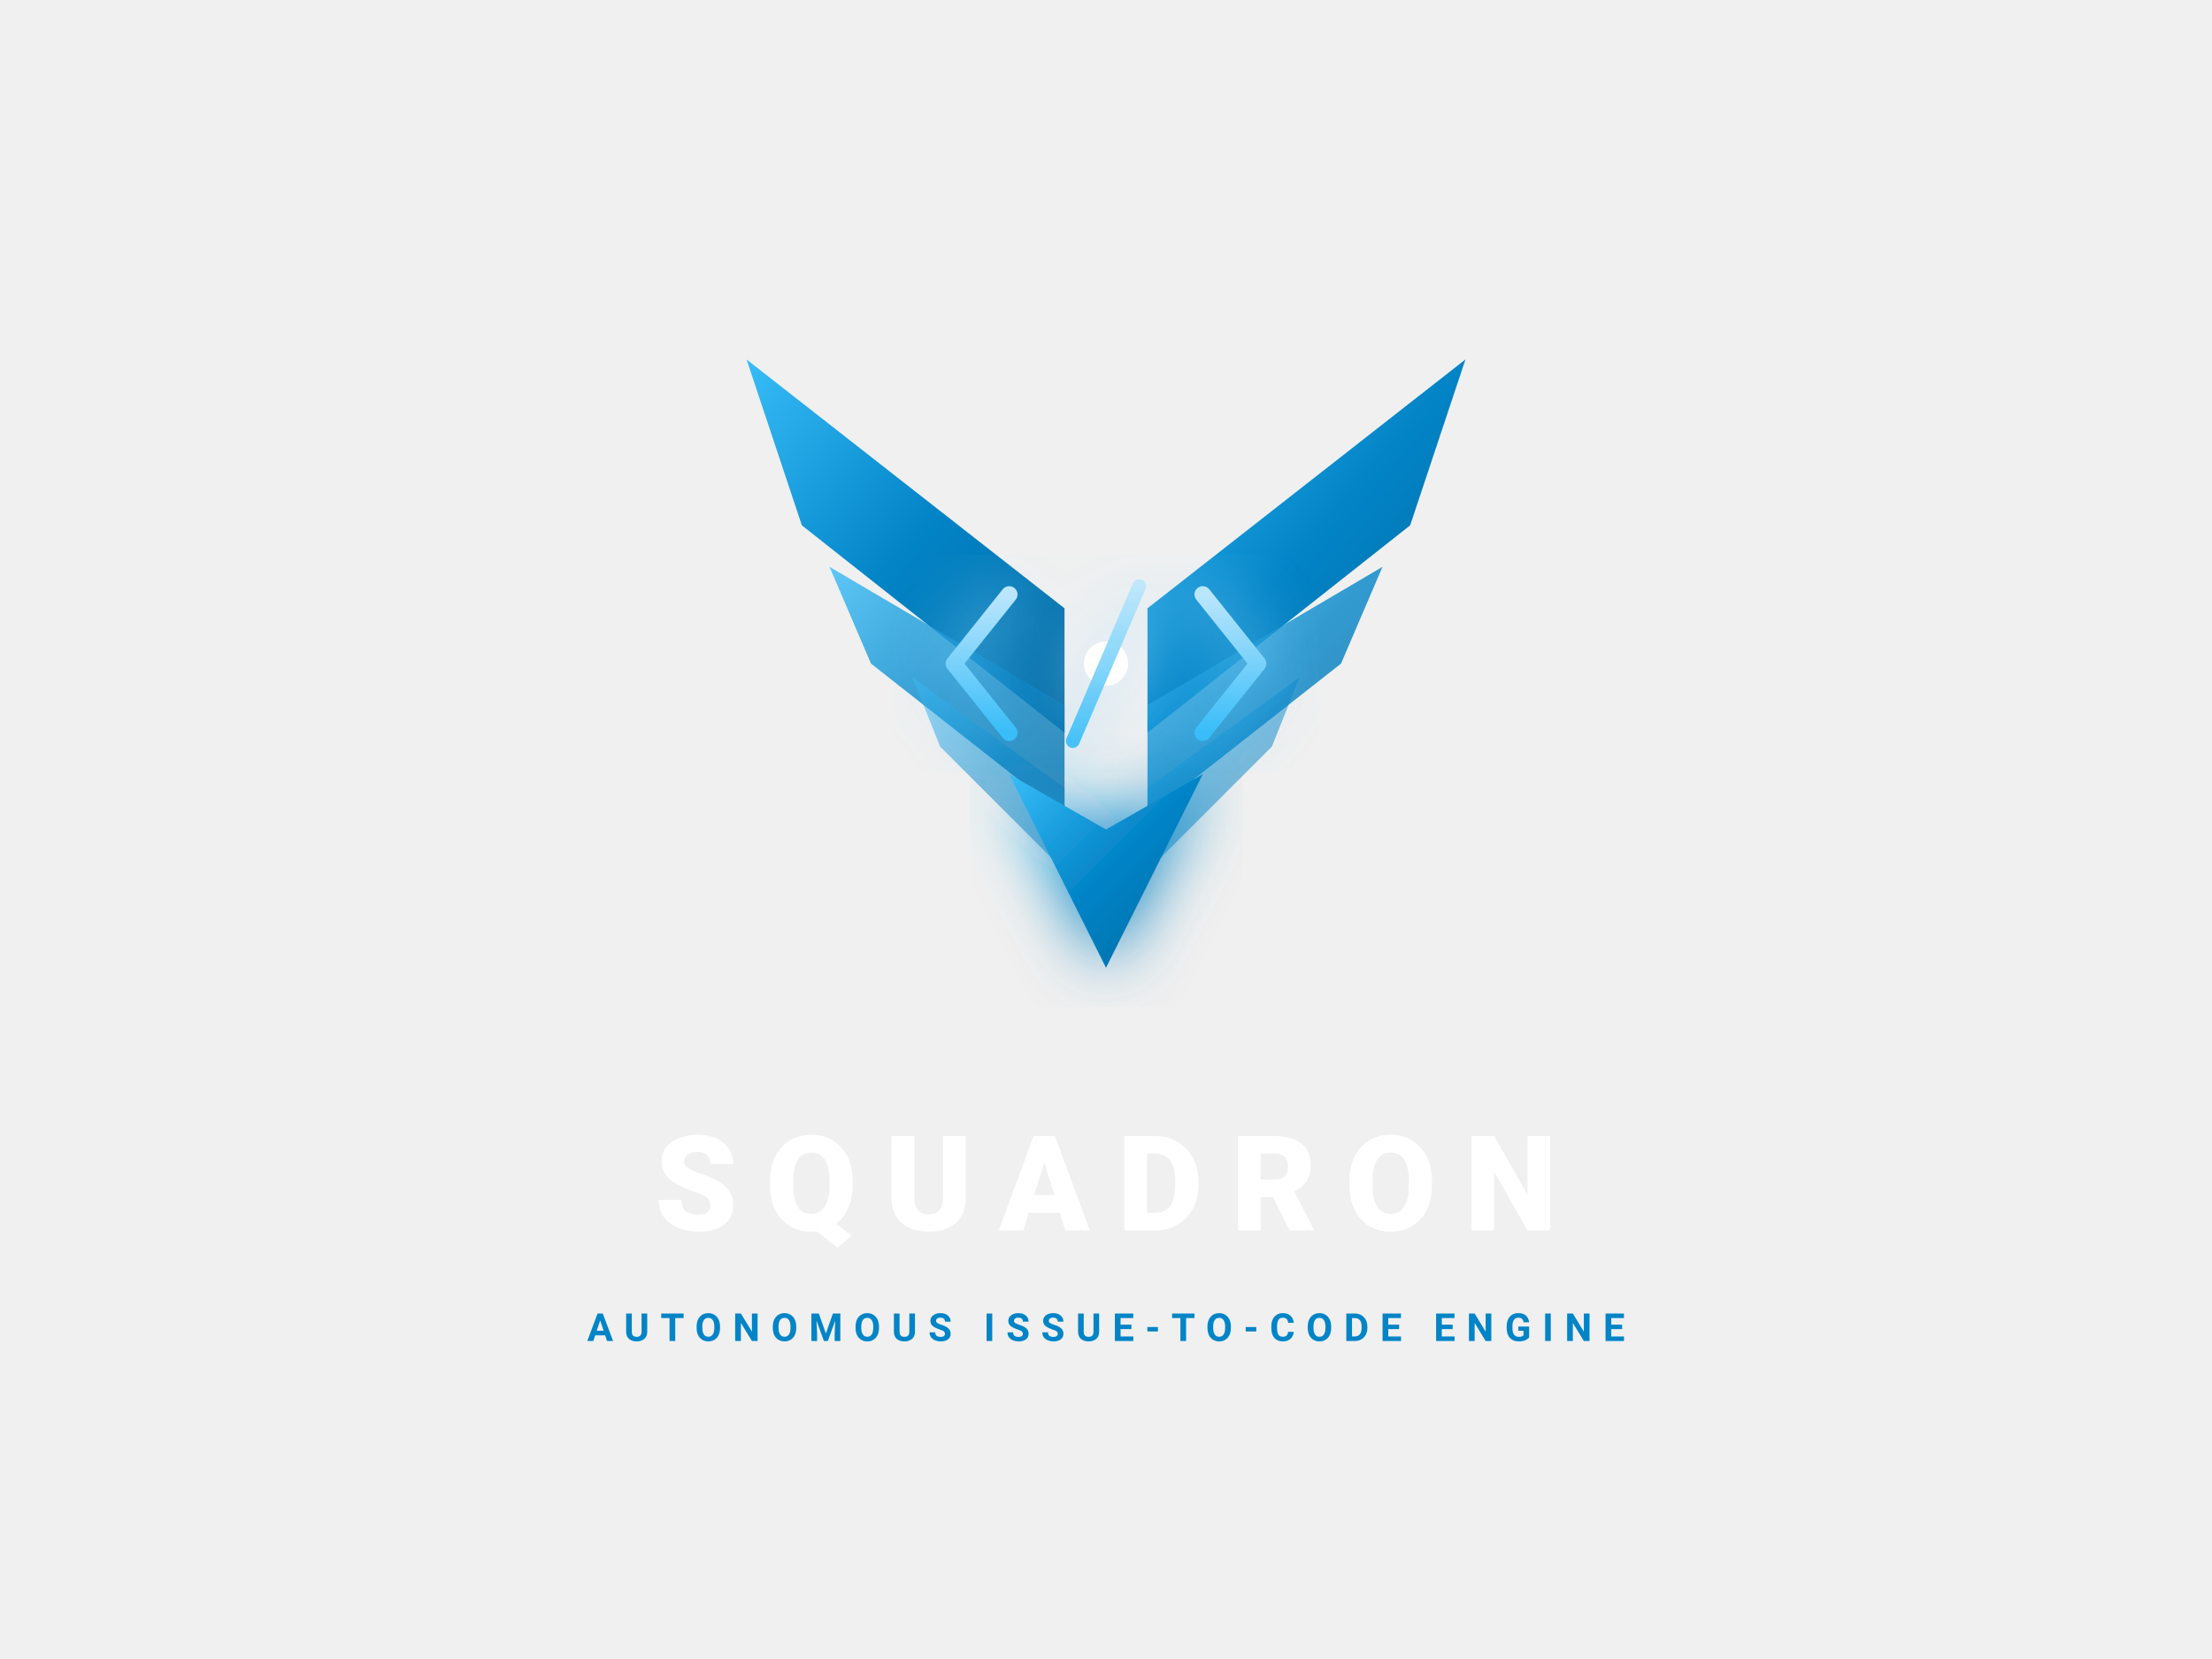
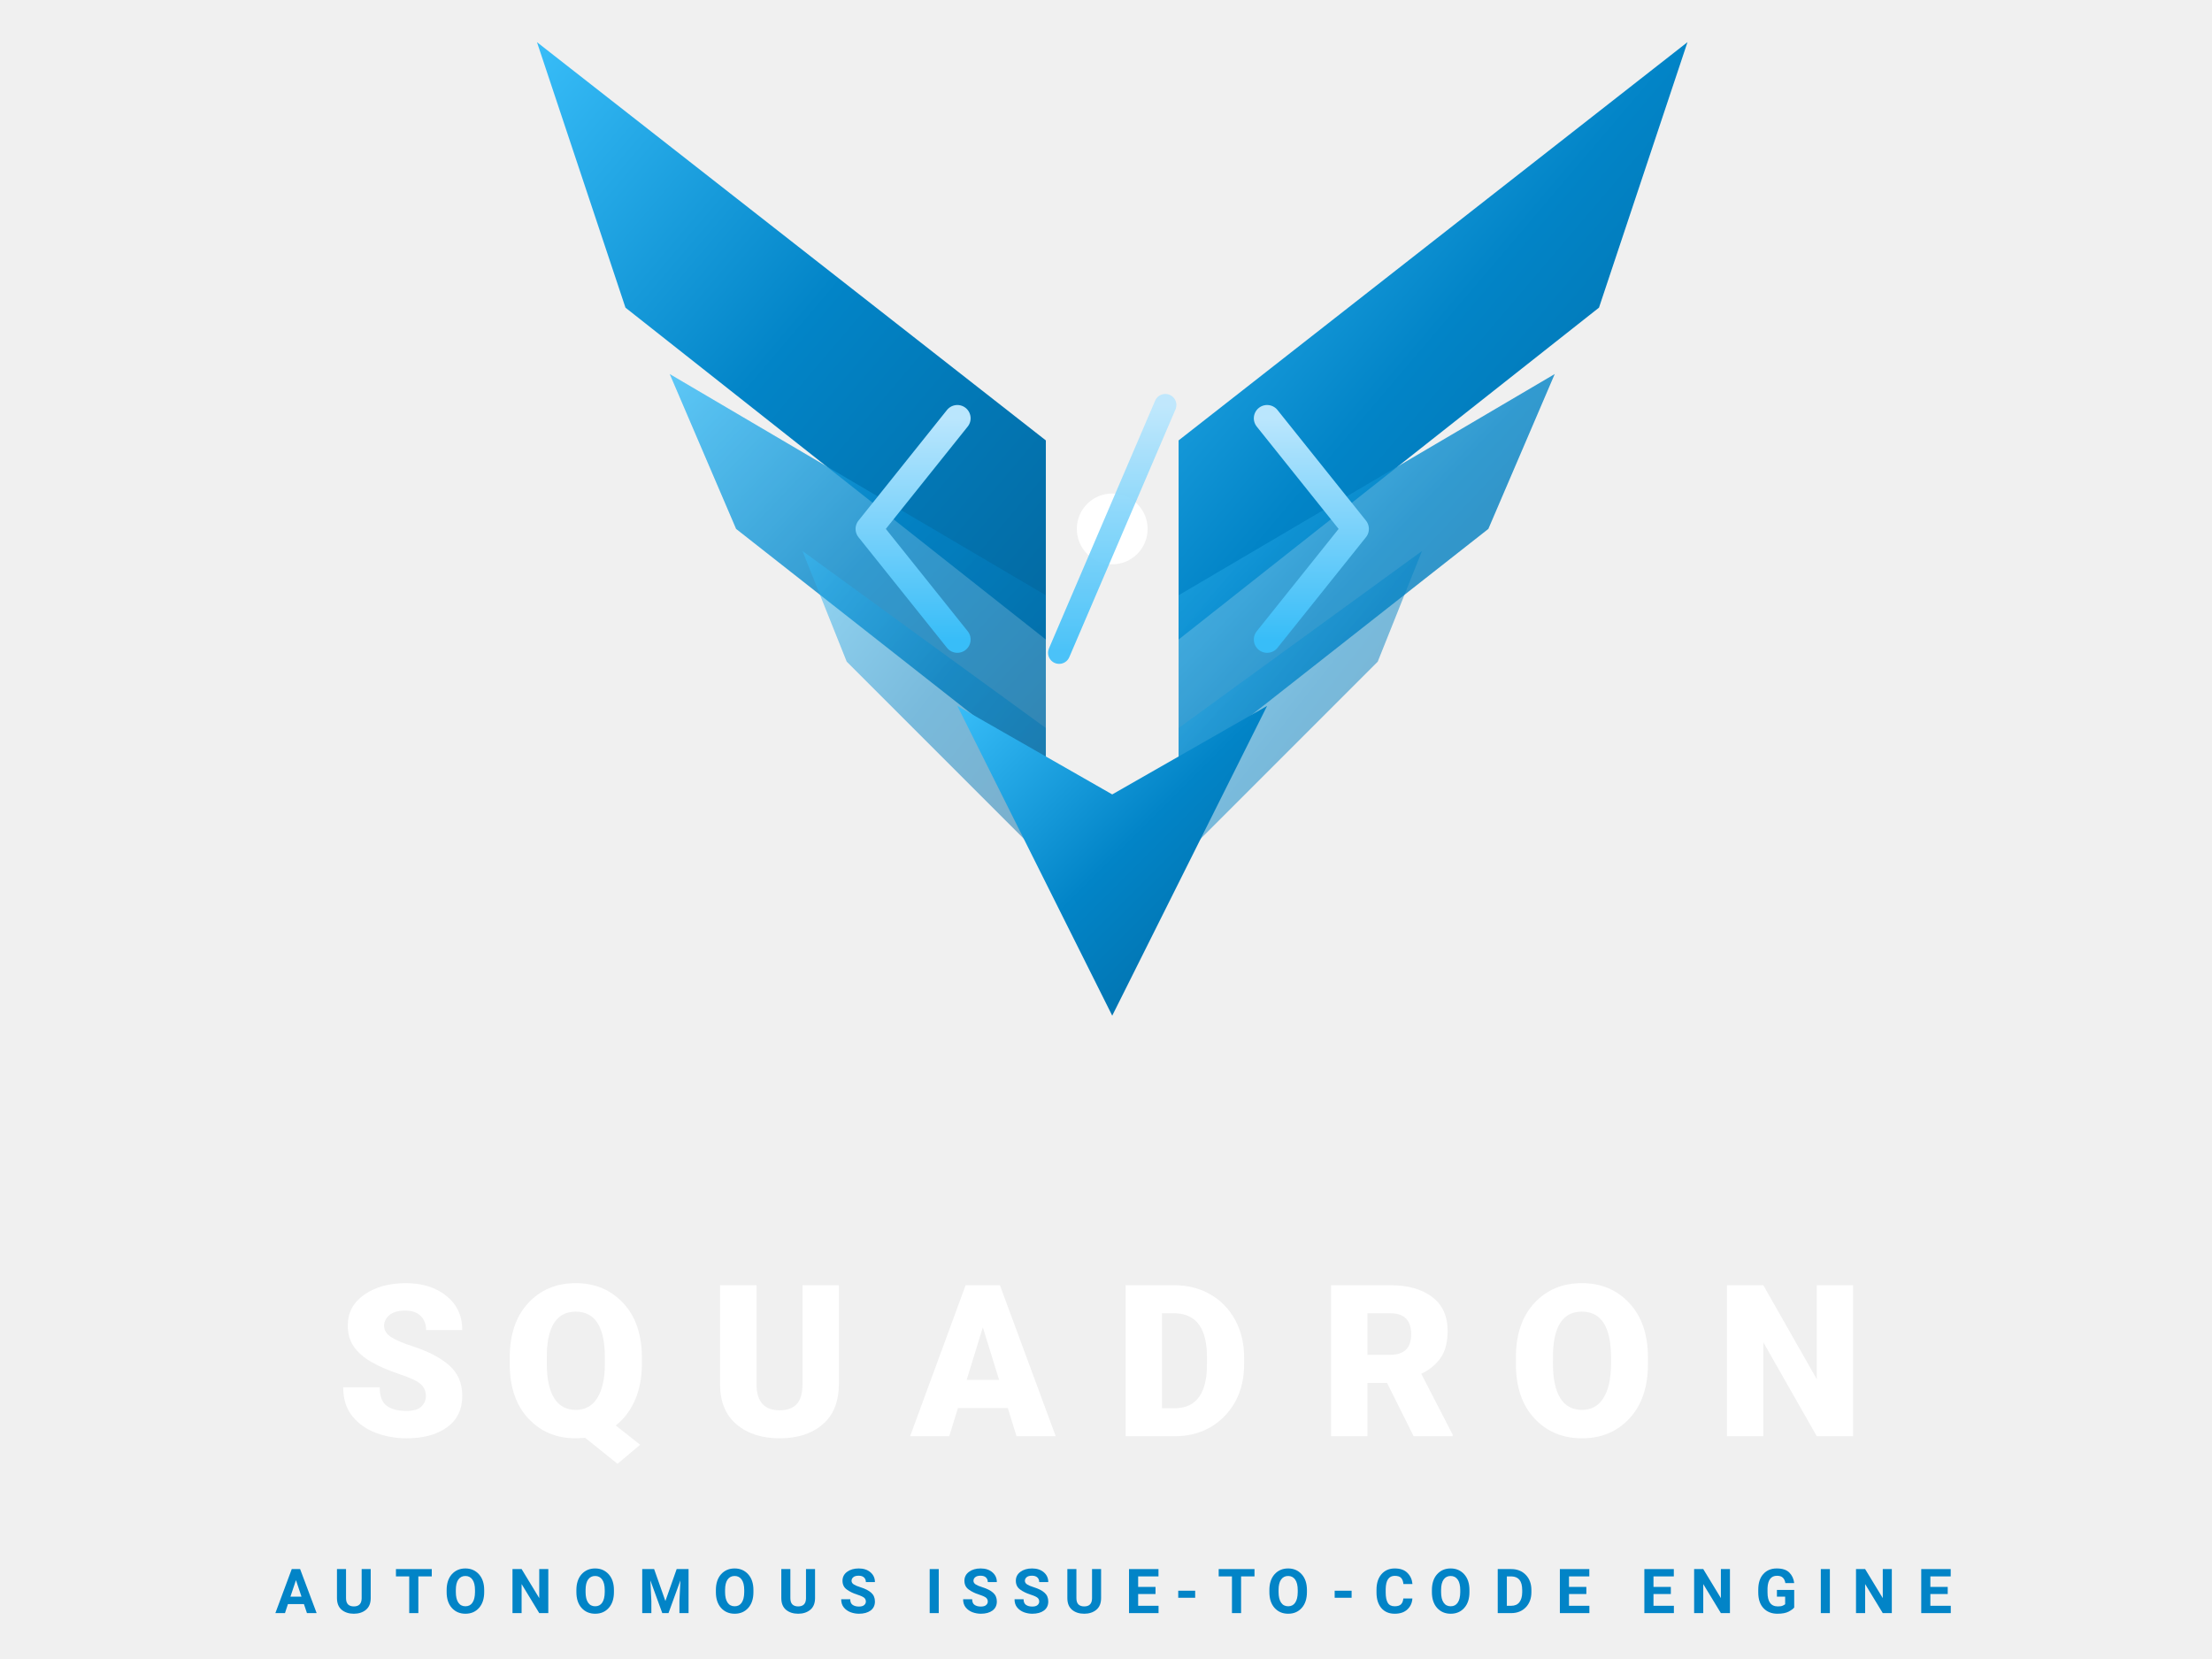
- <svg xmlns="http://www.w3.org/2000/svg" viewBox="0 0 800 600" width="100%" height="100%">
+ <svg xmlns="http://www.w3.org/2000/svg" version="1.1" width="800" height="600" viewBox="0 0 800 600" xml:space="preserve">
  <defs>
-     <linearGradient id="primaryGrad" x1="0%" y1="0%" x2="100%" y2="100%">
-       <stop offset="0%" stop-color="#38bdf8" />
-       <stop offset="50%" stop-color="#0284c7" />
-       <stop offset="100%" stop-color="#0369a1" />
-     </linearGradient>
-     <linearGradient id="accentGrad" x1="0%" y1="0%" x2="0%" y2="100%">
-       <stop offset="0%" stop-color="#bae6fd" />
-       <stop offset="100%" stop-color="#38bdf8" />
-     </linearGradient>
-     <filter id="glow" x="-20%" y="-20%" width="140%" height="140%">
-       <feGaussianBlur stdDeviation="12" result="blur" />
-       <feMerge>
-         <feMergeNode in="blur" />
-         <feMergeNode in="SourceGraphic" />
-       </feMerge>
-     </filter>
-   </defs>
-   <g transform="translate(400, 230)">
-     <path d="M -15 -10 L -130 -100 L -110 -40 L -15 35 Z" fill="url(#primaryGrad)" />
-     <path d="M -15 25 L -100 -25 L -85 10 L -15 65 Z" fill="url(#primaryGrad)" opacity="0.8" />
-     <path d="M -15 55 L -70 15 L -60 40 L -15 85 Z" fill="url(#primaryGrad)" opacity="0.5" />
-     <path d="M 15 -10 L 130 -100 L 110 -40 L 15 35 Z" fill="url(#primaryGrad)" />
-     <path d="M 15 25 L 100 -25 L 85 10 L 15 65 Z" fill="url(#primaryGrad)" opacity="0.8" />
-     <path d="M 15 55 L 70 15 L 60 40 L 15 85 Z" fill="url(#primaryGrad)" opacity="0.5" />
-     <path d="M 0 120 L -35 50 L 0 70 L 35 50 Z" fill="url(#primaryGrad)" filter="url(#glow)" />
-     <g transform="translate(0, 10)" filter="url(#glow)">
-       <circle cx="0" cy="0" r="8" fill="#ffffff" />
-       <path d="M -35 -25 L -55 0 L -35 25" fill="none" stroke="url(#accentGrad)" stroke-width="6" stroke-linecap="round" stroke-linejoin="round" />
-       <path d="M 35 -25 L 55 0 L 35 25" fill="none" stroke="url(#accentGrad)" stroke-width="6" stroke-linecap="round" stroke-linejoin="round" />
-       <line x1="12" y1="-28" x2="-12" y2="28" stroke="url(#accentGrad)" stroke-width="5" stroke-linecap="round" opacity="0.9" />
+ </defs>
+   <g transform="matrix(1.6004 0 0 1.6004 402.2513 302.1336)">
+     <g style="">
+       <g transform="matrix(1 0 0 1 -72.5 -111.7621)">
+         <linearGradient id="SVGID_primaryGrad_0" gradientUnits="objectBoundingBox" gradientTransform="matrix(1 0 0 1 0 0)" x1="0" y1="0" x2="1" y2="1">
+           <stop offset="0%" style="stop-color:rgb(56,189,248);stop-opacity: 1" />
+           <stop offset="50%" style="stop-color:rgb(2,132,199);stop-opacity: 1" />
+           <stop offset="100%" style="stop-color:rgb(3,105,161);stop-opacity: 1" />
+         </linearGradient>
+         <path style="stroke: none; stroke-width: 1; stroke-dasharray: none; stroke-linecap: butt; stroke-dashoffset: 0; stroke-linejoin: miter; stroke-miterlimit: 4; fill: url(#SVGID_primaryGrad_0); fill-rule: nonzero; opacity: 1;" transform=" translate(72.5, 32.5)" d="M -15 -10 L -130 -100 L -110 -40 L -15 35 Z" stroke-linecap="round" />
+       </g>
+       <g transform="matrix(1 0 0 1 -57.5 -59.2621)">
+         <linearGradient id="SVGID_primaryGrad_1" gradientUnits="objectBoundingBox" gradientTransform="matrix(1 0 0 1 0 0)" x1="0" y1="0" x2="1" y2="1">
+           <stop offset="0%" style="stop-color:rgb(56,189,248);stop-opacity: 1" />
+           <stop offset="50%" style="stop-color:rgb(2,132,199);stop-opacity: 1" />
+           <stop offset="100%" style="stop-color:rgb(3,105,161);stop-opacity: 1" />
+         </linearGradient>
+         <path style="stroke: none; stroke-width: 1; stroke-dasharray: none; stroke-linecap: butt; stroke-dashoffset: 0; stroke-linejoin: miter; stroke-miterlimit: 4; fill: url(#SVGID_primaryGrad_1); fill-rule: nonzero; opacity: 0.8;" transform=" translate(57.5, -20)" d="M -15 25 L -100 -25 L -85 10 L -15 65 Z" stroke-linecap="round" />
+       </g>
+       <g transform="matrix(1 0 0 1 -42.5 -29.2621)">
+         <linearGradient id="SVGID_primaryGrad_2" gradientUnits="objectBoundingBox" gradientTransform="matrix(1 0 0 1 0 0)" x1="0" y1="0" x2="1" y2="1">
+           <stop offset="0%" style="stop-color:rgb(56,189,248);stop-opacity: 1" />
+           <stop offset="50%" style="stop-color:rgb(2,132,199);stop-opacity: 1" />
+           <stop offset="100%" style="stop-color:rgb(3,105,161);stop-opacity: 1" />
+         </linearGradient>
+         <path style="stroke: none; stroke-width: 1; stroke-dasharray: none; stroke-linecap: butt; stroke-dashoffset: 0; stroke-linejoin: miter; stroke-miterlimit: 4; fill: url(#SVGID_primaryGrad_2); fill-rule: nonzero; opacity: 0.5;" transform=" translate(42.5, -50)" d="M -15 55 L -70 15 L -60 40 L -15 85 Z" stroke-linecap="round" />
+       </g>
+       <g transform="matrix(1 0 0 1 72.5 -111.7621)">
+         <linearGradient id="SVGID_primaryGrad_3" gradientUnits="objectBoundingBox" gradientTransform="matrix(1 0 0 1 0 0)" x1="0" y1="0" x2="1" y2="1">
+           <stop offset="0%" style="stop-color:rgb(56,189,248);stop-opacity: 1" />
+           <stop offset="50%" style="stop-color:rgb(2,132,199);stop-opacity: 1" />
+           <stop offset="100%" style="stop-color:rgb(3,105,161);stop-opacity: 1" />
+         </linearGradient>
+         <path style="stroke: none; stroke-width: 1; stroke-dasharray: none; stroke-linecap: butt; stroke-dashoffset: 0; stroke-linejoin: miter; stroke-miterlimit: 4; fill: url(#SVGID_primaryGrad_3); fill-rule: nonzero; opacity: 1;" transform=" translate(-72.5, 32.5)" d="M 15 -10 L 130 -100 L 110 -40 L 15 35 Z" stroke-linecap="round" />
+       </g>
+       <g transform="matrix(1 0 0 1 57.5 -59.2621)">
+         <linearGradient id="SVGID_primaryGrad_4" gradientUnits="objectBoundingBox" gradientTransform="matrix(1 0 0 1 0 0)" x1="0" y1="0" x2="1" y2="1">
+           <stop offset="0%" style="stop-color:rgb(56,189,248);stop-opacity: 1" />
+           <stop offset="50%" style="stop-color:rgb(2,132,199);stop-opacity: 1" />
+           <stop offset="100%" style="stop-color:rgb(3,105,161);stop-opacity: 1" />
+         </linearGradient>
+         <path style="stroke: none; stroke-width: 1; stroke-dasharray: none; stroke-linecap: butt; stroke-dashoffset: 0; stroke-linejoin: miter; stroke-miterlimit: 4; fill: url(#SVGID_primaryGrad_4); fill-rule: nonzero; opacity: 0.8;" transform=" translate(-57.5, -20)" d="M 15 25 L 100 -25 L 85 10 L 15 65 Z" stroke-linecap="round" />
+       </g>
+       <g transform="matrix(1 0 0 1 42.5 -29.2621)">
+         <linearGradient id="SVGID_primaryGrad_5" gradientUnits="objectBoundingBox" gradientTransform="matrix(1 0 0 1 0 0)" x1="0" y1="0" x2="1" y2="1">
+           <stop offset="0%" style="stop-color:rgb(56,189,248);stop-opacity: 1" />
+           <stop offset="50%" style="stop-color:rgb(2,132,199);stop-opacity: 1" />
+           <stop offset="100%" style="stop-color:rgb(3,105,161);stop-opacity: 1" />
+         </linearGradient>
+         <path style="stroke: none; stroke-width: 1; stroke-dasharray: none; stroke-linecap: butt; stroke-dashoffset: 0; stroke-linejoin: miter; stroke-miterlimit: 4; fill: url(#SVGID_primaryGrad_5); fill-rule: nonzero; opacity: 0.5;" transform=" translate(-42.5, -50)" d="M 15 55 L 70 15 L 60 40 L 15 85 Z" stroke-linecap="round" />
+       </g>
+       <g transform="matrix(1 0 0 1 0 5.7379)">
+         <linearGradient id="SVGID_primaryGrad_6" gradientUnits="objectBoundingBox" gradientTransform="matrix(1 0 0 1 0 0)" x1="0" y1="0" x2="1" y2="1">
+           <stop offset="0%" style="stop-color:rgb(56,189,248);stop-opacity: 1" />
+           <stop offset="50%" style="stop-color:rgb(2,132,199);stop-opacity: 1" />
+           <stop offset="100%" style="stop-color:rgb(3,105,161);stop-opacity: 1" />
+         </linearGradient>
+         <path style="stroke: none; stroke-width: 1; stroke-dasharray: none; stroke-linecap: butt; stroke-dashoffset: 0; stroke-linejoin: miter; stroke-miterlimit: 4; fill: url(#SVGID_primaryGrad_6); fill-rule: nonzero; opacity: 1;" transform=" translate(0, -85)" d="M 0 120 L -35 50 L 0 70 L 35 50 Z" stroke-linecap="round" />
+       </g>
+       <g transform="matrix(1 0 0 1 0 -69.2621)">
+         <circle style="stroke: none; stroke-width: 1; stroke-dasharray: none; stroke-linecap: butt; stroke-dashoffset: 0; stroke-linejoin: miter; stroke-miterlimit: 4; fill: rgb(255,255,255); fill-rule: nonzero; opacity: 1;" cx="0" cy="0" r="8" />
+       </g>
+       <g transform="matrix(1 0 0 1 -45 -69.2621)">
+         <linearGradient id="SVGID_accentGrad_7" gradientUnits="objectBoundingBox" gradientTransform="matrix(1 0 0 1 0 0)" x1="0" y1="0" x2="0" y2="1">
+           <stop offset="0%" style="stop-color:rgb(186,230,253);stop-opacity: 1" />
+           <stop offset="100%" style="stop-color:rgb(56,189,248);stop-opacity: 1" />
+         </linearGradient>
+         <path style="stroke: url(#SVGID_accentGrad_7); stroke-width: 6; stroke-dasharray: none; stroke-linecap: round; stroke-dashoffset: 0; stroke-linejoin: round; stroke-miterlimit: 4; fill: none; fill-rule: nonzero; opacity: 1;" transform=" translate(45, 0)" d="M -35 -25 L -55 0 L -35 25" stroke-linecap="round" />
+       </g>
+       <g transform="matrix(1 0 0 1 45 -69.2621)">
+         <linearGradient id="SVGID_accentGrad_8" gradientUnits="objectBoundingBox" gradientTransform="matrix(1 0 0 1 0 0)" x1="0" y1="0" x2="0" y2="1">
+           <stop offset="0%" style="stop-color:rgb(186,230,253);stop-opacity: 1" />
+           <stop offset="100%" style="stop-color:rgb(56,189,248);stop-opacity: 1" />
+         </linearGradient>
+         <path style="stroke: url(#SVGID_accentGrad_8); stroke-width: 6; stroke-dasharray: none; stroke-linecap: round; stroke-dashoffset: 0; stroke-linejoin: round; stroke-miterlimit: 4; fill: none; fill-rule: nonzero; opacity: 1;" transform=" translate(-45, 0)" d="M 35 -25 L 55 0 L 35 25" stroke-linecap="round" />
+       </g>
+       <g transform="matrix(1 0 0 1 0 -69.2621)">
+         <linearGradient id="SVGID_accentGrad_9" gradientUnits="objectBoundingBox" gradientTransform="matrix(1 0 0 1 0 0)" x1="0" y1="0" x2="0" y2="1">
+           <stop offset="0%" style="stop-color:rgb(186,230,253);stop-opacity: 1" />
+           <stop offset="100%" style="stop-color:rgb(56,189,248);stop-opacity: 1" />
+         </linearGradient>
+         <line style="stroke: url(#SVGID_accentGrad_9); stroke-width: 5; stroke-dasharray: none; stroke-linecap: round; stroke-dashoffset: 0; stroke-linejoin: miter; stroke-miterlimit: 4; fill: rgb(0,0,0); fill-rule: nonzero; opacity: 0.9;" x1="12" y1="-28" x2="-12" y2="28" />
+       </g>
+       <g transform="matrix(1 0 0 1 -0.0001 120.7007)" style="">
+         <text xml:space="preserve" font-family="system-ui, -apple-system, BlinkMacSystemFont, 'Segoe UI', Roboto, sans-serif" font-size="48" font-style="normal" font-weight="900" style="stroke: none; stroke-width: 1; stroke-dasharray: none; stroke-linecap: butt; stroke-dashoffset: 0; stroke-linejoin: miter; stroke-miterlimit: 4; fill: rgb(255,255,255); fill-rule: nonzero; opacity: 1; white-space: pre;">
+           <tspan x="-175.285" y="15.079">S</tspan>
+           <tspan x="-137.84" y="15.079">Q</tspan>
+           <tspan x="-91.113" y="15.079">U</tspan>
+           <tspan x="-45.582" y="15.079">A</tspan>
+           <tspan x="0.418" y="15.079">D</tspan>
+           <tspan x="46.84" y="15.079">R</tspan>
+           <tspan x="89.582" y="15.079">O</tspan>
+           <tspan x="136.309" y="15.079">N</tspan>
+         </text>
+       </g>
+       <g transform="matrix(1 0 0 1 0 171.352)" style="">
+         <text xml:space="preserve" font-family="system-ui, -apple-system, BlinkMacSystemFont, 'Segoe UI', Roboto, sans-serif" font-size="14" font-style="normal" font-weight="600" style="stroke: none; stroke-width: 1; stroke-dasharray: none; stroke-linecap: butt; stroke-dashoffset: 0; stroke-linejoin: miter; stroke-miterlimit: 4; fill: rgb(2,132,199); fill-rule: nonzero; opacity: 1; white-space: pre;">
+           <tspan x="-189.179" y="4.398">A</tspan>
+           <tspan x="-175.991" y="4.398">U</tspan>
+           <tspan x="-162.148" y="4.398">T</tspan>
+           <tspan x="-151.004" y="4.398">O</tspan>
+           <tspan x="-136.422" y="4.398">N</tspan>
+           <tspan x="-121.683" y="4.398">O</tspan>
+           <tspan x="-107.101" y="4.398">M</tspan>
+           <tspan x="-90.16" y="4.398">O</tspan>
+           <tspan x="-75.578" y="4.398">U</tspan>
+           <tspan x="-61.734" y="4.398">S</tspan>
+           <tspan x="-50.112" y="4.398" style="white-space: pre; "> </tspan>
+           <tspan x="-42.264" y="4.398">I</tspan>
+           <tspan x="-34.183" y="4.398">S</tspan>
+           <tspan x="-22.561" y="4.398">S</tspan>
+           <tspan x="-10.938" y="4.398">U</tspan>
+           <tspan x="2.905" y="4.398">E</tspan>
+           <tspan x="14.151" y="4.398">-</tspan>
+           <tspan x="23.777" y="4.398">T</tspan>
+           <tspan x="34.921" y="4.398">O</tspan>
+           <tspan x="49.503" y="4.398">-</tspan>
+           <tspan x="59.129" y="4.398">C</tspan>
+           <tspan x="71.647" y="4.398">O</tspan>
+           <tspan x="86.228" y="4.398">D</tspan>
+           <tspan x="100.27" y="4.398">E</tspan>
+           <tspan x="111.517" y="4.398" style="white-space: pre; "> </tspan>
+           <tspan x="119.365" y="4.398">E</tspan>
+           <tspan x="130.611" y="4.398">N</tspan>
+           <tspan x="145.351" y="4.398">G</tspan>
+           <tspan x="159.112" y="4.398">I</tspan>
+           <tspan x="167.193" y="4.398">N</tspan>
+           <tspan x="181.933" y="4.398">E</tspan>
+         </text>
+       </g>
    </g>
  </g>
-   <g text-anchor="middle">
-     <text x="400" y="445" fill="#ffffff" font-family="system-ui, -apple-system, BlinkMacSystemFont, 'Segoe UI', Roboto, sans-serif" font-size="48" font-weight="900" letter-spacing="10">SQUADRON</text>
-     <text x="400" y="485" fill="#0284c7" font-family="system-ui, -apple-system, BlinkMacSystemFont, 'Segoe UI', Roboto, sans-serif" font-size="14" font-weight="600" letter-spacing="4">AUTONOMOUS ISSUE-TO-CODE ENGINE</text>
-   </g>
</svg>
